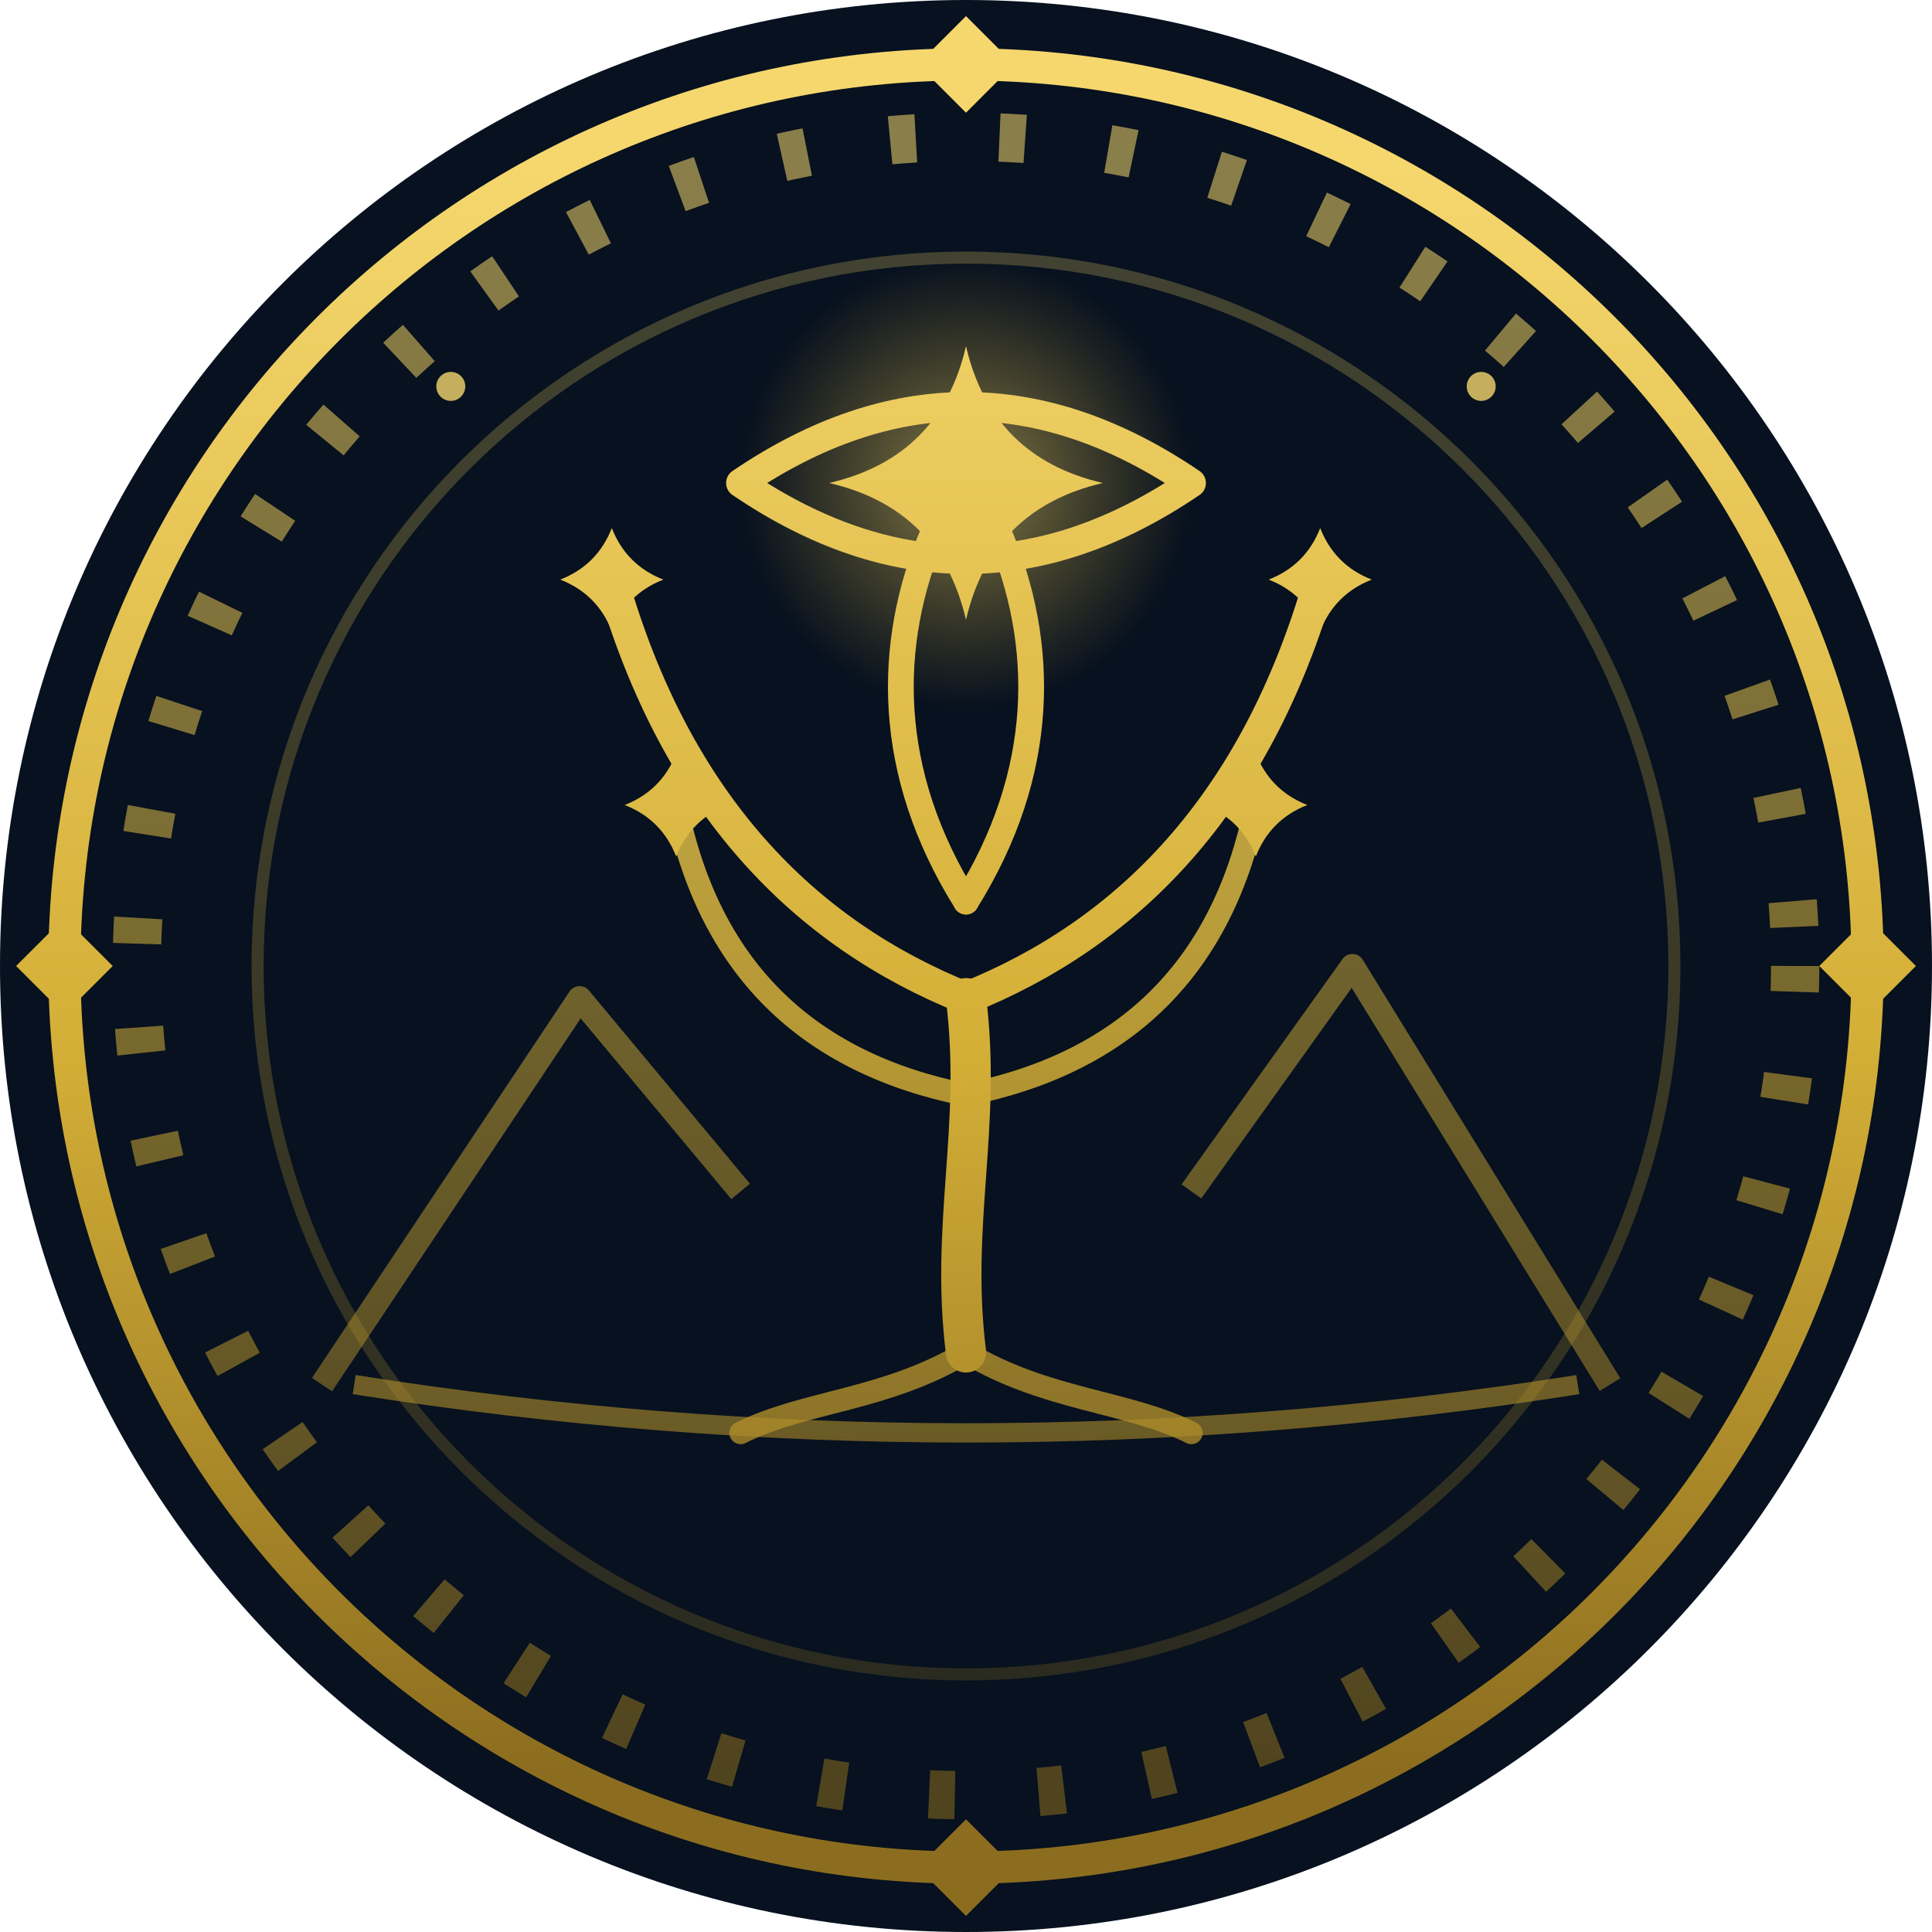
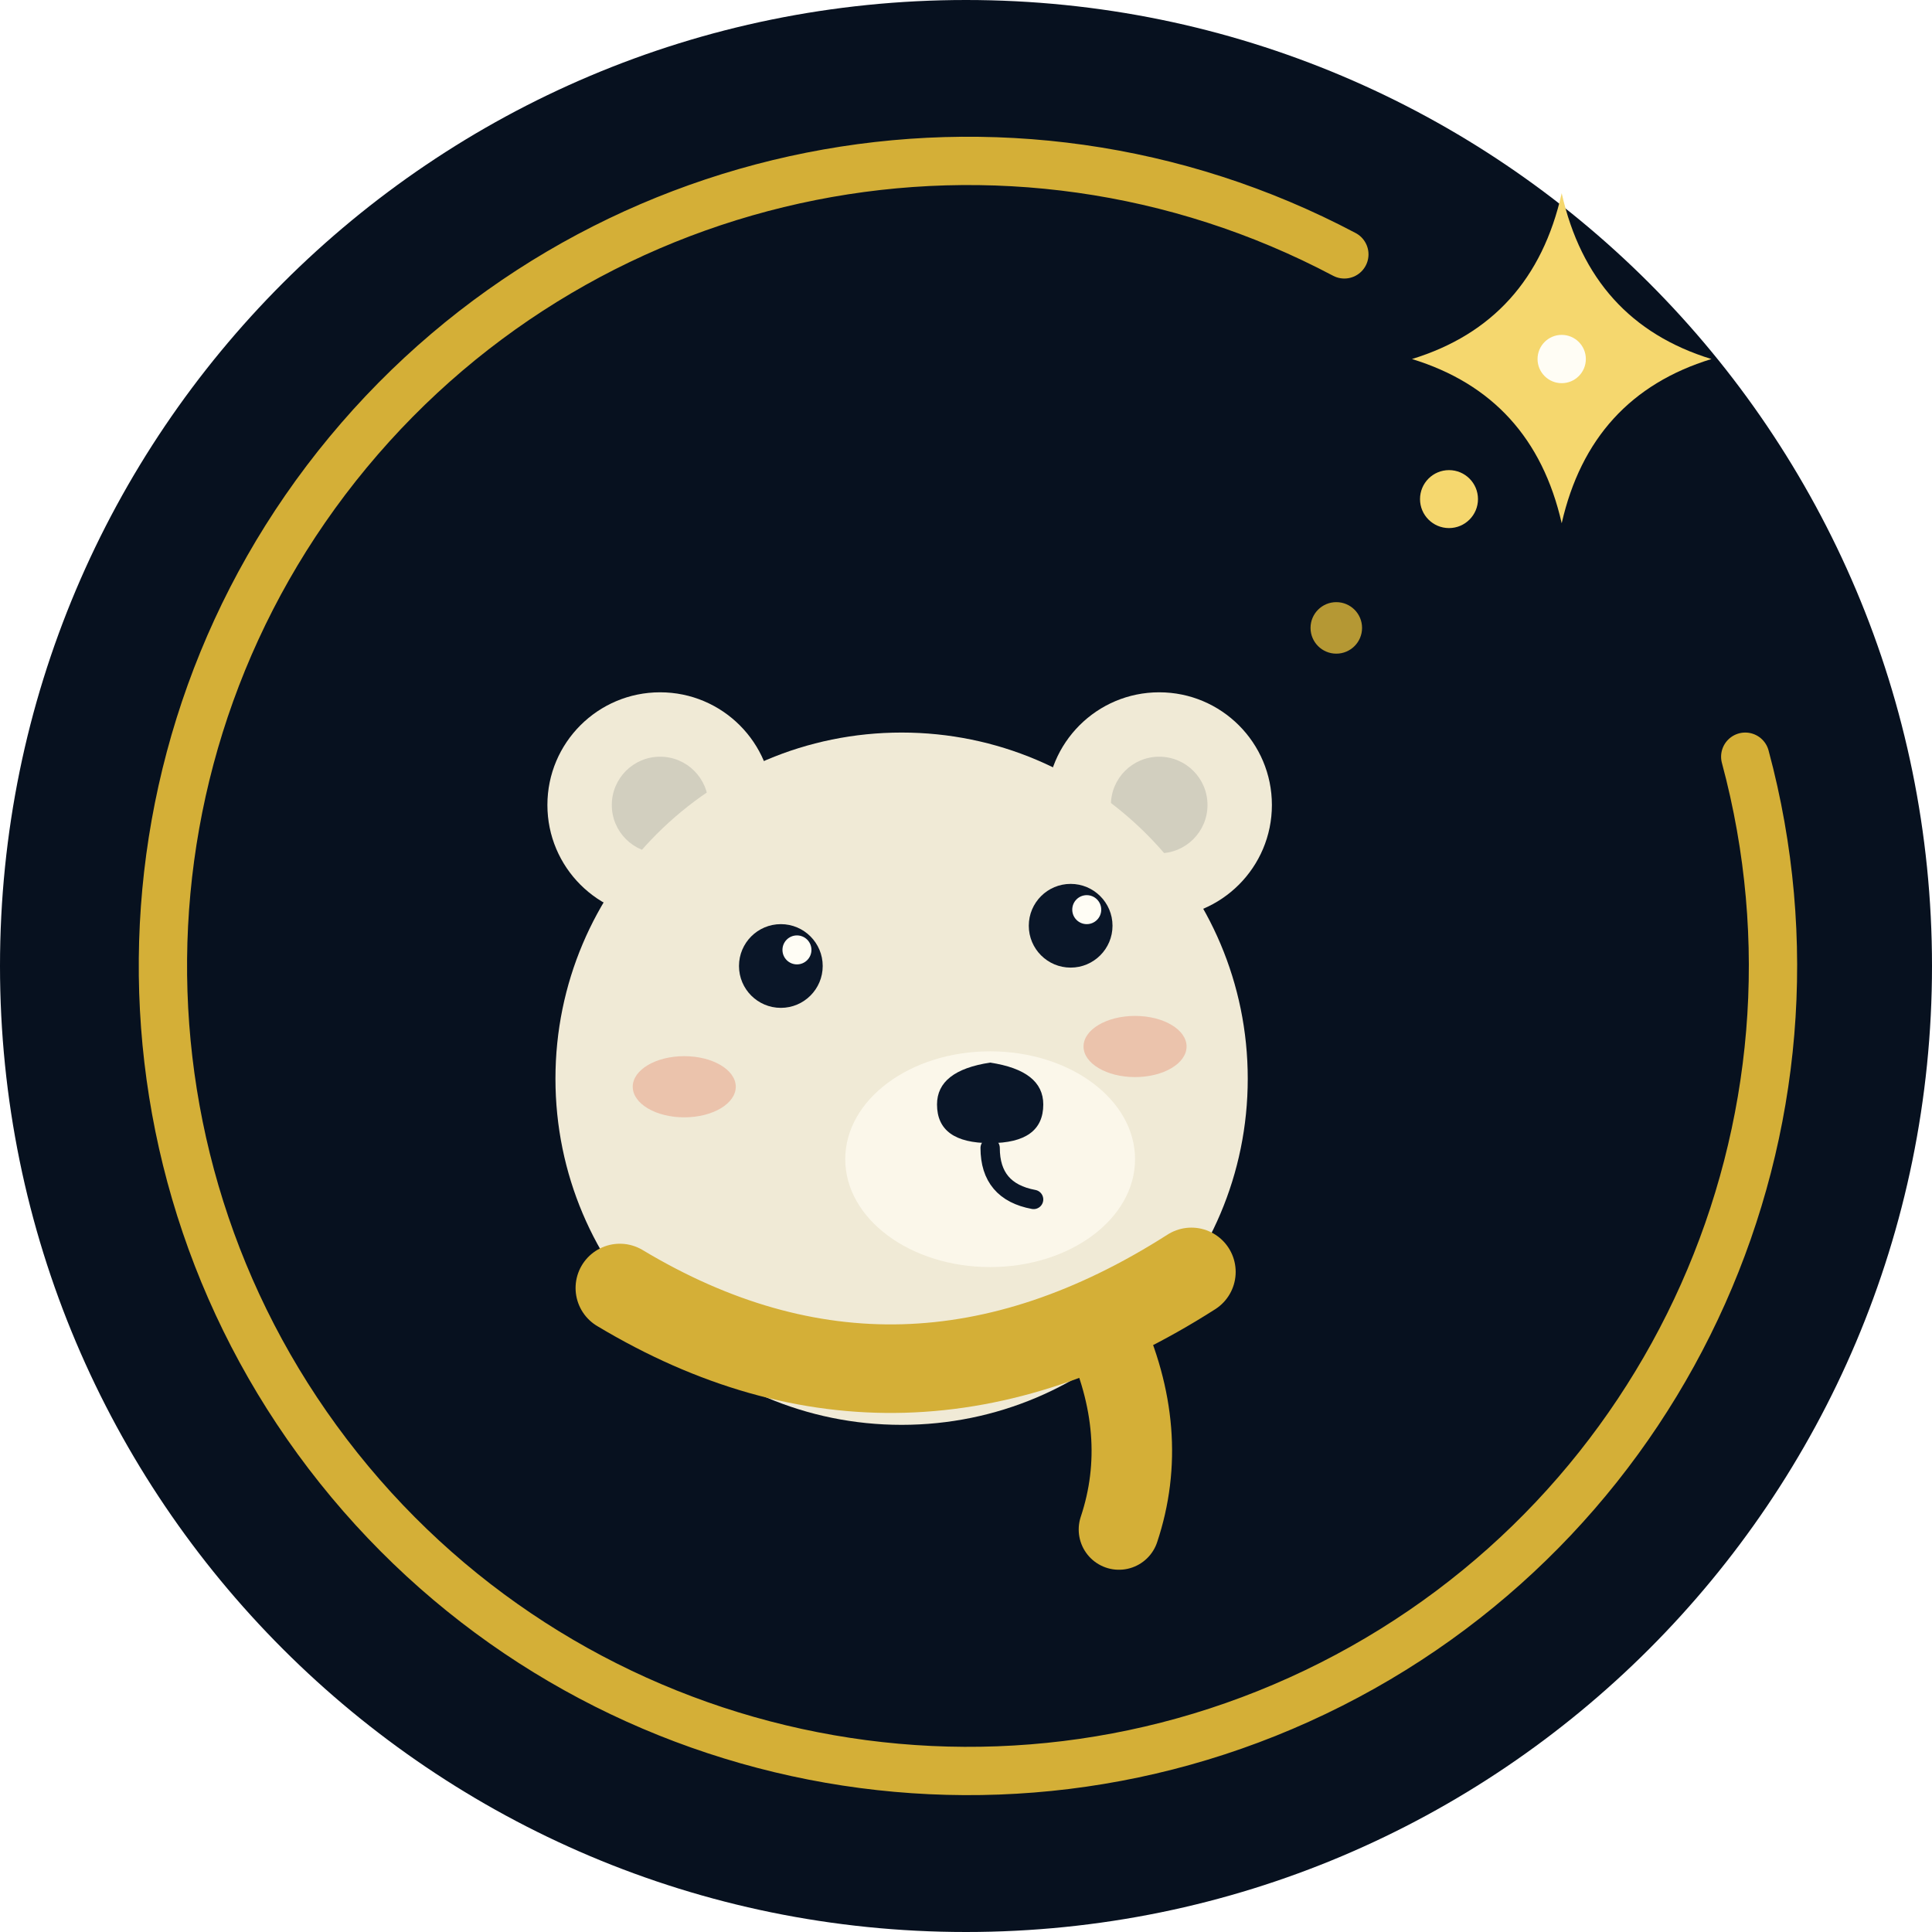
- <svg xmlns="http://www.w3.org/2000/svg" viewBox="0 0 120 120">
-   <defs>
-     <linearGradient id="g" x1="60" y1="10" x2="60" y2="110" gradientUnits="userSpaceOnUse">
-       <stop offset="0" stop-color="#F5D76E" />
-       <stop offset="0.55" stop-color="#D4AF37" />
-       <stop offset="1" stop-color="#8C6D1F" />
-     </linearGradient>
-     <radialGradient id="r" cx="0.5" cy="0.5" r="0.5">
-       <stop offset="0" stop-color="#F5D76E" stop-opacity="0.55" />
-       <stop offset="1" stop-color="#D4AF37" stop-opacity="0" />
-     </radialGradient>
-   </defs>
+ <svg xmlns="http://www.w3.org/2000/svg" width="120" height="120" viewBox="0 0 120 120" fill="none">
  <circle cx="60" cy="60" r="60" fill="#07111F" />
-   <circle cx="60" cy="60" r="56" stroke="url(#g)" stroke-width="2" fill="none" />
-   <circle cx="60" cy="60" r="51.5" stroke="url(#g)" stroke-width="3" opacity="0.55" stroke-dasharray="1.6 5.2" fill="none" />
-   <circle cx="60" cy="60" r="44" stroke="url(#g)" stroke-width="0.75" opacity="0.25" fill="none" />
-   <path d="M60 1 L63 4 L60 7 L57 4 Z" fill="url(#g)" />
-   <path d="M119 60 L116 63 L113 60 L116 57 Z" fill="url(#g)" />
-   <path d="M60 113 L63 116 L60 119 L57 116 Z" fill="url(#g)" />
-   <path d="M7 60 L4 63 L1 60 L4 57 Z" fill="url(#g)" />
-   <path d="M20 86 L36 62 L46 74" stroke="url(#g)" stroke-width="1.5" opacity="0.5" stroke-linejoin="round" fill="none" />
-   <path d="M74 74 L84 60 L100 86" stroke="url(#g)" stroke-width="1.5" opacity="0.5" stroke-linejoin="round" fill="none" />
-   <path d="M22 86 Q60 92 98 86" stroke="url(#g)" stroke-width="1.2" opacity="0.6" fill="none" />
-   <path d="M60 84 C59 76 61 70 60 62" stroke="url(#g)" stroke-width="2.5" stroke-linecap="round" fill="none" />
-   <path d="M60 84 C55 87 50 87 46 89" stroke="url(#g)" stroke-width="1.4" stroke-linecap="round" opacity="0.8" fill="none" />
-   <path d="M60 84 C65 87 70 87 74 89" stroke="url(#g)" stroke-width="1.4" stroke-linecap="round" opacity="0.8" fill="none" />
-   <path d="M60 62 C50 58 42 50 38 36" stroke="url(#g)" stroke-width="2" stroke-linecap="round" fill="none" />
-   <path d="M60 62 C70 58 78 50 82 36" stroke="url(#g)" stroke-width="2" stroke-linecap="round" fill="none" />
-   <path d="M60 68 C50 66 44 60 42 50" stroke="url(#g)" stroke-width="1.4" stroke-linecap="round" opacity="0.85" fill="none" />
-   <path d="M60 68 C70 66 76 60 78 50" stroke="url(#g)" stroke-width="1.4" stroke-linecap="round" opacity="0.85" fill="none" />
-   <path d="M60 56 C55 48 55 40 58 33" stroke="url(#g)" stroke-width="1.6" stroke-linecap="round" fill="none" />
-   <path d="M60 56 C65 48 65 40 62 33" stroke="url(#g)" stroke-width="1.6" stroke-linecap="round" fill="none" />
-   <path d="M38 32.8 Q38.9 35.1 41.2 36 Q38.9 36.9 38 39.2 Q37.1 36.9 34.8 36 Q37.1 35.1 38 32.8 Z" fill="url(#g)" />
-   <path d="M82 32.8 Q82.9 35.1 85.2 36 Q82.9 36.9 82 39.2 Q81.1 36.9 78.8 36 Q81.1 35.1 82 32.8 Z" fill="url(#g)" />
-   <path d="M42 46.8 Q42.9 49.1 45.2 50 Q42.9 50.9 42 53.2 Q41.1 50.9 38.8 50 Q41.1 49.1 42 46.8 Z" fill="url(#g)" />
-   <path d="M78 46.8 Q78.9 49.1 81.2 50 Q78.9 50.9 78 53.2 Q77.1 50.9 74.8 50 Q77.1 49.1 78 46.8 Z" fill="url(#g)" />
-   <circle cx="28" cy="24" r="0.9" fill="#F5D76E" opacity="0.8" />
-   <circle cx="92" cy="24" r="0.9" fill="#F5D76E" opacity="0.8" />
-   <circle cx="60" cy="30" r="14" fill="url(#r)" />
-   <path d="M46 30 Q60 20.5 74 30 Q60 39.5 46 30 Z" stroke="url(#g)" stroke-width="1.8" stroke-linejoin="round" fill="none" />
-   <path d="M60 21.5 Q61.6 28.4 68.5 30 Q61.6 31.6 60 38.5 Q58.4 31.6 51.5 30 Q58.4 28.4 60 21.5 Z" fill="url(#g)" />
+   <path d="M 108.4 47.0 A 50 50 0 1 1 83.5 15.8" stroke="#D4AF37" stroke-width="3" stroke-linecap="round" />
+   <path d="M97 12 Q98.8 20 106.3 22.3 Q98.8 24.6 97 32.5 Q95.2 24.6 87.7 22.3 Q95.2 20 97 12 Z" fill="#F5D76E" />
+   <circle cx="97" cy="22.3" r="1.5" fill="#FFFDF5" />
+   <circle cx="83" cy="39" r="1.6" fill="#D4AF37" opacity="0.85" />
+   <circle cx="90" cy="31" r="1.8" fill="#F5D76E" />
+   <circle cx="41" cy="50" r="7" fill="#F0EAD6" />
+   <circle cx="72" cy="50" r="7" fill="#F0EAD6" />
+   <circle cx="41" cy="50" r="3" fill="#0A1628" opacity="0.13" />
+   <circle cx="72" cy="50" r="3" fill="#0A1628" opacity="0.13" />
+   <circle cx="56" cy="67" r="21.5" fill="#F0EAD6" />
+   <ellipse cx="61.5" cy="72" rx="9" ry="6.7" fill="#FBF7EA" />
+   <path d="M61.5 66 Q64.8 66.5 64.8 68.6 Q64.8 71 61.5 71 Q58.2 71 58.2 68.6 Q58.2 66.5 61.5 66 Z" fill="#0A1628" />
+   <path d="M61.5 71.3 Q61.5 74 64.2 74.5" stroke="#0A1628" stroke-width="1.2" stroke-linecap="round" />
+   <circle cx="48.5" cy="60" r="2.6" fill="#0A1628" />
+   <circle cx="66.5" cy="57.5" r="2.6" fill="#0A1628" />
+   <circle cx="49.5" cy="59" r="0.9" fill="#FFFDF5" />
+   <circle cx="67.5" cy="56.5" r="0.9" fill="#FFFDF5" />
+   <ellipse cx="42.5" cy="67.5" rx="3.2" ry="1.9" fill="#E05C42" opacity="0.28" />
+   <ellipse cx="70.5" cy="65" rx="3.2" ry="1.9" fill="#E05C42" opacity="0.28" />
+   <path d="M38.5 80 Q56 90.5 74 79" stroke="#D4AF37" stroke-width="5.5" stroke-linecap="round" fill="none" />
+   <path d="M68.5 82.5 Q71.5 89 69.5 95" stroke="#D4AF37" stroke-width="5" stroke-linecap="round" fill="none" />
</svg>
